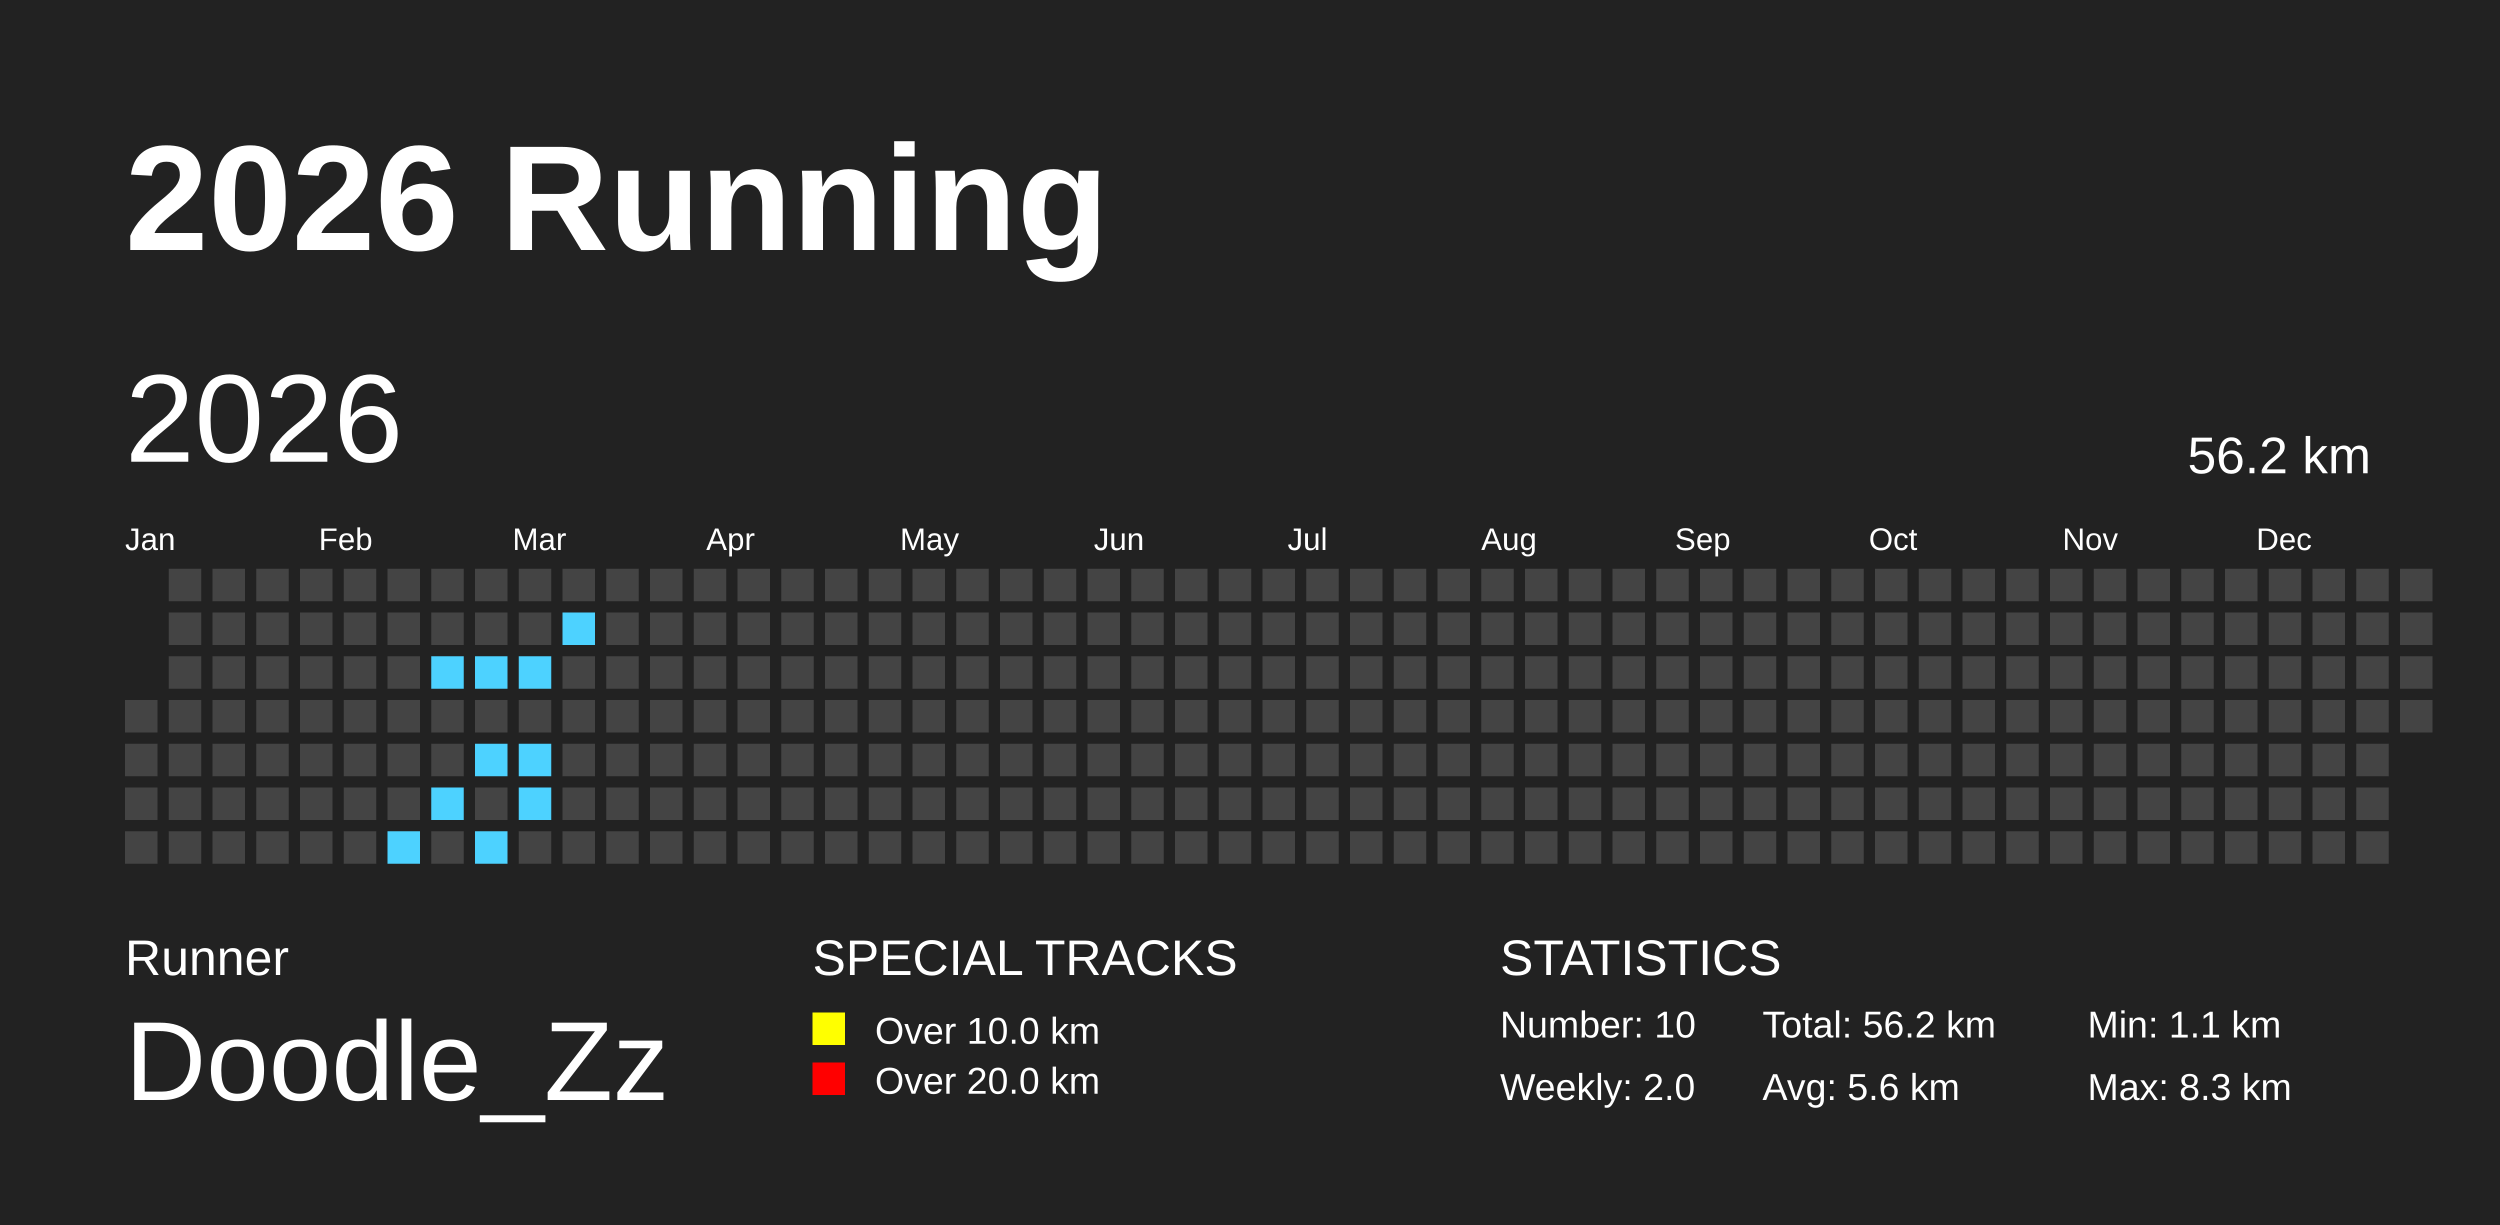
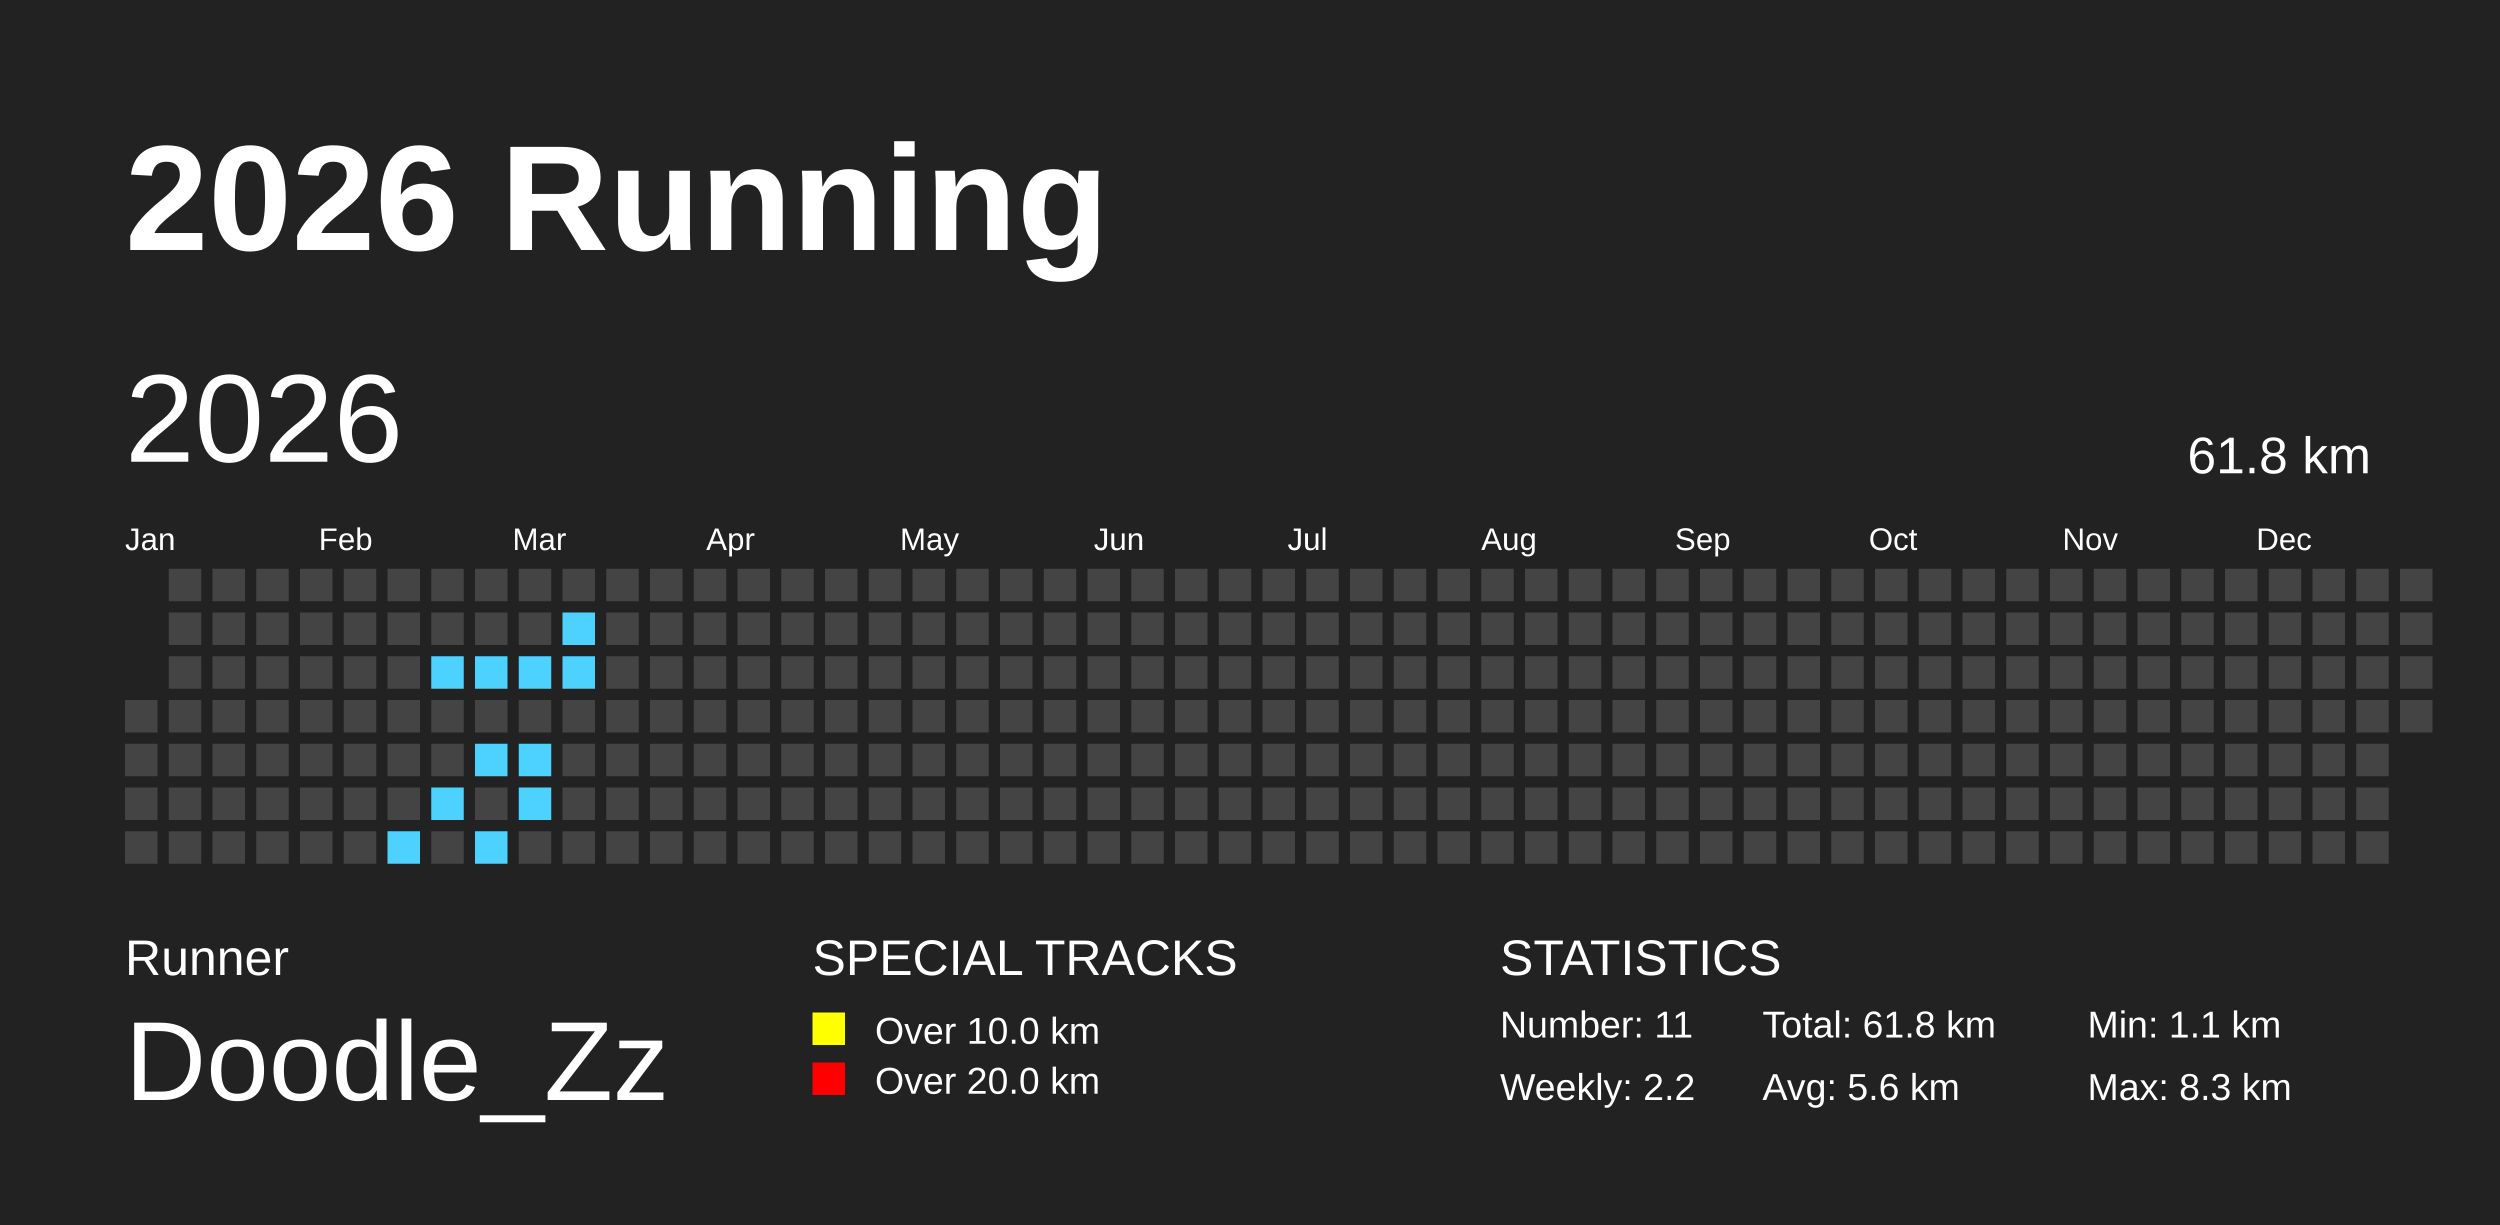
<svg xmlns="http://www.w3.org/2000/svg" baseProfile="full" height="98mm" version="1.1" viewBox="0,0,200,98" width="200mm">
  <defs />
  <rect fill="#222222" height="98" width="200" x="0" y="0" />
  <text fill="#FFFFFF" style="font-size:12px; font-family:Arial; font-weight:bold;" x="10" y="20">2026 Running</text>
  <text fill="#FFFFFF" style="font-size:4px; font-family:Arial" x="10" y="78">Runner</text>
  <text fill="#FFFFFF" style="font-size:9px; font-family:Arial" x="10" y="88">Doodle_Zz</text>
  <text fill="#FFFFFF" style="font-size:4px; font-family:Arial" x="65" y="78">SPECIAL TRACKS</text>
  <rect fill="yellow" height="2.6" width="2.6" x="65" y="81" />
  <text fill="#FFFFFF" style="font-size:3px; font-family:Arial" x="70" y="83.5">Over 10.0 km</text>
  <rect fill="red" height="2.6" width="2.6" x="65" y="85" />
  <text fill="#FFFFFF" style="font-size:3px; font-family:Arial" x="70" y="87.5">Over 20.0 km</text>
  <text fill="#FFFFFF" style="font-size:4px; font-family:Arial" x="120" y="78">STATISTICS</text>
-   <text fill="#FFFFFF" style="font-size:3px; font-family:Arial" x="120" y="83">Number: 10</text>
-   <text fill="#FFFFFF" style="font-size:3px; font-family:Arial" x="120" y="88">Weekly: 2.0</text>
-   <text fill="#FFFFFF" style="font-size:3px; font-family:Arial" x="141" y="83">Total: 56.2 km</text>
+   <text fill="#FFFFFF" style="font-size:3px; font-family:Arial" x="120" y="83">Number: 11</text>
+   <text fill="#FFFFFF" style="font-size:3px; font-family:Arial" x="120" y="88">Weekly: 2.2</text>
+   <text fill="#FFFFFF" style="font-size:3px; font-family:Arial" x="141" y="83">Total: 61.8 km</text>
  <text fill="#FFFFFF" style="font-size:3px; font-family:Arial" x="141" y="88">Avg: 5.6 km</text>
  <text fill="#FFFFFF" style="font-size:3px; font-family:Arial" x="167" y="83">Min: 1.1 km</text>
  <text fill="#FFFFFF" style="font-size:3px; font-family:Arial" x="167" y="88">Max: 8.3 km</text>
  <text dominant-baseline="hanging" fill="#FFFFFF" style="font-size:10.0px; font-family:Arial;" x="10" y="30">2026</text>
-   <text dominant-baseline="hanging" fill="#FFFFFF" style="font-size:4.125px; font-family:Arial;" x="175" y="35">56.2 km</text>
+   <text dominant-baseline="hanging" fill="#FFFFFF" style="font-size:4.125px; font-family:Arial;" x="175" y="35">61.8 km</text>
  <text fill="#FFFFFF" style="font-size:2.5px; font-family:Arial" x="10.0" y="44">Jan</text>
  <text fill="#FFFFFF" style="font-size:2.5px; font-family:Arial" x="25.5" y="44">Feb</text>
  <text fill="#FFFFFF" style="font-size:2.5px; font-family:Arial" x="41.0" y="44">Mar</text>
  <text fill="#FFFFFF" style="font-size:2.5px; font-family:Arial" x="56.5" y="44">Apr</text>
  <text fill="#FFFFFF" style="font-size:2.5px; font-family:Arial" x="72.0" y="44">May</text>
  <text fill="#FFFFFF" style="font-size:2.5px; font-family:Arial" x="87.5" y="44">Jun</text>
  <text fill="#FFFFFF" style="font-size:2.5px; font-family:Arial" x="103.0" y="44">Jul</text>
  <text fill="#FFFFFF" style="font-size:2.5px; font-family:Arial" x="118.5" y="44">Aug</text>
  <text fill="#FFFFFF" style="font-size:2.5px; font-family:Arial" x="134.0" y="44">Sep</text>
  <text fill="#FFFFFF" style="font-size:2.5px; font-family:Arial" x="149.5" y="44">Oct</text>
  <text fill="#FFFFFF" style="font-size:2.5px; font-family:Arial" x="165.0" y="44">Nov</text>
  <text fill="#FFFFFF" style="font-size:2.5px; font-family:Arial" x="180.5" y="44">Dec</text>
  <rect fill="#444444" height="2.6" width="2.6" x="10.0" y="56.0" />
  <rect fill="#444444" height="2.6" width="2.6" x="10.0" y="59.5" />
  <rect fill="#444444" height="2.6" width="2.6" x="10.0" y="63.0" />
  <rect fill="#444444" height="2.6" width="2.6" x="10.0" y="66.5" />
  <rect fill="#444444" height="2.6" width="2.6" x="13.5" y="45.5" />
  <rect fill="#444444" height="2.6" width="2.6" x="13.5" y="49.0" />
  <rect fill="#444444" height="2.6" width="2.6" x="13.5" y="52.5" />
  <rect fill="#444444" height="2.6" width="2.6" x="13.5" y="56.0" />
  <rect fill="#444444" height="2.6" width="2.6" x="13.5" y="59.5" />
  <rect fill="#444444" height="2.6" width="2.6" x="13.5" y="63.0" />
  <rect fill="#444444" height="2.6" width="2.6" x="13.5" y="66.5" />
  <rect fill="#444444" height="2.6" width="2.6" x="17.0" y="45.5" />
  <rect fill="#444444" height="2.6" width="2.6" x="17.0" y="49.0" />
  <rect fill="#444444" height="2.6" width="2.6" x="17.0" y="52.5" />
  <rect fill="#444444" height="2.6" width="2.6" x="17.0" y="56.0" />
  <rect fill="#444444" height="2.6" width="2.6" x="17.0" y="59.5" />
  <rect fill="#444444" height="2.6" width="2.6" x="17.0" y="63.0" />
  <rect fill="#444444" height="2.6" width="2.6" x="17.0" y="66.5" />
  <rect fill="#444444" height="2.6" width="2.6" x="20.5" y="45.5" />
  <rect fill="#444444" height="2.6" width="2.6" x="20.5" y="49.0" />
  <rect fill="#444444" height="2.6" width="2.6" x="20.5" y="52.5" />
  <rect fill="#444444" height="2.6" width="2.6" x="20.5" y="56.0" />
  <rect fill="#444444" height="2.6" width="2.6" x="20.5" y="59.5" />
  <rect fill="#444444" height="2.6" width="2.6" x="20.5" y="63.0" />
  <rect fill="#444444" height="2.6" width="2.6" x="20.5" y="66.5" />
  <rect fill="#444444" height="2.6" width="2.6" x="24.0" y="45.5" />
  <rect fill="#444444" height="2.6" width="2.6" x="24.0" y="49.0" />
  <rect fill="#444444" height="2.6" width="2.6" x="24.0" y="52.5" />
  <rect fill="#444444" height="2.6" width="2.6" x="24.0" y="56.0" />
  <rect fill="#444444" height="2.6" width="2.6" x="24.0" y="59.5" />
  <rect fill="#444444" height="2.6" width="2.6" x="24.0" y="63.0" />
  <rect fill="#444444" height="2.6" width="2.6" x="24.0" y="66.5" />
  <rect fill="#444444" height="2.6" width="2.6" x="27.5" y="45.5" />
  <rect fill="#444444" height="2.6" width="2.6" x="27.5" y="49.0" />
  <rect fill="#444444" height="2.6" width="2.6" x="27.5" y="52.5" />
  <rect fill="#444444" height="2.6" width="2.6" x="27.5" y="56.0" />
  <rect fill="#444444" height="2.6" width="2.6" x="27.5" y="59.5" />
  <rect fill="#444444" height="2.6" width="2.6" x="27.5" y="63.0" />
  <rect fill="#444444" height="2.6" width="2.6" x="27.5" y="66.5" />
  <rect fill="#444444" height="2.6" width="2.6" x="31.0" y="45.5" />
  <rect fill="#444444" height="2.6" width="2.6" x="31.0" y="49.0" />
  <rect fill="#444444" height="2.6" width="2.6" x="31.0" y="52.5" />
  <rect fill="#444444" height="2.6" width="2.6" x="31.0" y="56.0" />
  <rect fill="#444444" height="2.6" width="2.6" x="31.0" y="59.5" />
  <rect fill="#444444" height="2.6" width="2.6" x="31.0" y="63.0" />
  <rect fill="#4DD2FF" height="2.6" width="2.6" x="31.0" y="66.5" />
  <rect fill="#444444" height="2.6" width="2.6" x="34.5" y="45.5" />
  <rect fill="#444444" height="2.6" width="2.6" x="34.5" y="49.0" />
  <rect fill="#4DD2FF" height="2.6" width="2.6" x="34.5" y="52.5" />
  <rect fill="#444444" height="2.6" width="2.6" x="34.5" y="56.0" />
  <rect fill="#444444" height="2.6" width="2.6" x="34.5" y="59.5" />
  <rect fill="#4DD2FF" height="2.6" width="2.6" x="34.5" y="63.0" />
  <rect fill="#444444" height="2.6" width="2.6" x="34.5" y="66.5" />
  <rect fill="#444444" height="2.6" width="2.6" x="38.0" y="45.5" />
  <rect fill="#444444" height="2.6" width="2.6" x="38.0" y="49.0" />
  <rect fill="#4DD2FF" height="2.6" width="2.6" x="38.0" y="52.5" />
  <rect fill="#444444" height="2.6" width="2.6" x="38.0" y="56.0" />
  <rect fill="#4DD2FF" height="2.6" width="2.6" x="38.0" y="59.5" />
  <rect fill="#444444" height="2.6" width="2.6" x="38.0" y="63.0" />
  <rect fill="#4DD2FF" height="2.6" width="2.6" x="38.0" y="66.5" />
  <rect fill="#444444" height="2.6" width="2.6" x="41.5" y="45.5" />
  <rect fill="#444444" height="2.6" width="2.6" x="41.5" y="49.0" />
  <rect fill="#4DD2FF" height="2.6" width="2.6" x="41.5" y="52.5" />
  <rect fill="#444444" height="2.6" width="2.6" x="41.5" y="56.0" />
  <rect fill="#4DD2FF" height="2.6" width="2.6" x="41.5" y="59.5" />
  <rect fill="#4DD2FF" height="2.6" width="2.6" x="41.5" y="63.0" />
  <rect fill="#444444" height="2.6" width="2.6" x="41.5" y="66.5" />
  <rect fill="#444444" height="2.6" width="2.6" x="45.0" y="45.5" />
  <rect fill="#4DD2FF" height="2.6" width="2.6" x="45.0" y="49.0" />
-   <rect fill="#444444" height="2.6" width="2.6" x="45.0" y="52.5" />
+   <rect fill="#4DD2FF" height="2.6" width="2.6" x="45.0" y="52.5" />
  <rect fill="#444444" height="2.6" width="2.6" x="45.0" y="56.0" />
  <rect fill="#444444" height="2.6" width="2.6" x="45.0" y="59.5" />
  <rect fill="#444444" height="2.6" width="2.6" x="45.0" y="63.0" />
  <rect fill="#444444" height="2.6" width="2.6" x="45.0" y="66.5" />
  <rect fill="#444444" height="2.6" width="2.6" x="48.5" y="45.5" />
  <rect fill="#444444" height="2.6" width="2.6" x="48.5" y="49.0" />
  <rect fill="#444444" height="2.6" width="2.6" x="48.5" y="52.5" />
  <rect fill="#444444" height="2.6" width="2.6" x="48.5" y="56.0" />
  <rect fill="#444444" height="2.6" width="2.6" x="48.5" y="59.5" />
  <rect fill="#444444" height="2.6" width="2.6" x="48.5" y="63.0" />
  <rect fill="#444444" height="2.6" width="2.6" x="48.5" y="66.5" />
  <rect fill="#444444" height="2.6" width="2.6" x="52.0" y="45.5" />
  <rect fill="#444444" height="2.6" width="2.6" x="52.0" y="49.0" />
  <rect fill="#444444" height="2.6" width="2.6" x="52.0" y="52.5" />
  <rect fill="#444444" height="2.6" width="2.6" x="52.0" y="56.0" />
  <rect fill="#444444" height="2.6" width="2.6" x="52.0" y="59.5" />
  <rect fill="#444444" height="2.6" width="2.6" x="52.0" y="63.0" />
  <rect fill="#444444" height="2.6" width="2.6" x="52.0" y="66.5" />
  <rect fill="#444444" height="2.6" width="2.6" x="55.5" y="45.5" />
  <rect fill="#444444" height="2.6" width="2.6" x="55.5" y="49.0" />
  <rect fill="#444444" height="2.6" width="2.6" x="55.5" y="52.5" />
  <rect fill="#444444" height="2.6" width="2.6" x="55.5" y="56.0" />
  <rect fill="#444444" height="2.6" width="2.6" x="55.5" y="59.5" />
  <rect fill="#444444" height="2.6" width="2.6" x="55.5" y="63.0" />
  <rect fill="#444444" height="2.6" width="2.6" x="55.5" y="66.5" />
  <rect fill="#444444" height="2.6" width="2.6" x="59.0" y="45.5" />
  <rect fill="#444444" height="2.6" width="2.6" x="59.0" y="49.0" />
  <rect fill="#444444" height="2.6" width="2.6" x="59.0" y="52.5" />
  <rect fill="#444444" height="2.6" width="2.6" x="59.0" y="56.0" />
  <rect fill="#444444" height="2.6" width="2.6" x="59.0" y="59.5" />
  <rect fill="#444444" height="2.6" width="2.6" x="59.0" y="63.0" />
  <rect fill="#444444" height="2.6" width="2.6" x="59.0" y="66.5" />
  <rect fill="#444444" height="2.6" width="2.6" x="62.5" y="45.5" />
  <rect fill="#444444" height="2.6" width="2.6" x="62.5" y="49.0" />
  <rect fill="#444444" height="2.6" width="2.6" x="62.5" y="52.5" />
  <rect fill="#444444" height="2.6" width="2.6" x="62.5" y="56.0" />
  <rect fill="#444444" height="2.6" width="2.6" x="62.5" y="59.5" />
  <rect fill="#444444" height="2.6" width="2.6" x="62.5" y="63.0" />
  <rect fill="#444444" height="2.6" width="2.6" x="62.5" y="66.5" />
  <rect fill="#444444" height="2.6" width="2.6" x="66.0" y="45.5" />
  <rect fill="#444444" height="2.6" width="2.6" x="66.0" y="49.0" />
  <rect fill="#444444" height="2.6" width="2.6" x="66.0" y="52.5" />
  <rect fill="#444444" height="2.6" width="2.6" x="66.0" y="56.0" />
  <rect fill="#444444" height="2.6" width="2.6" x="66.0" y="59.5" />
  <rect fill="#444444" height="2.6" width="2.6" x="66.0" y="63.0" />
  <rect fill="#444444" height="2.6" width="2.6" x="66.0" y="66.5" />
  <rect fill="#444444" height="2.6" width="2.6" x="69.5" y="45.5" />
  <rect fill="#444444" height="2.6" width="2.6" x="69.5" y="49.0" />
  <rect fill="#444444" height="2.6" width="2.6" x="69.5" y="52.5" />
  <rect fill="#444444" height="2.6" width="2.6" x="69.5" y="56.0" />
  <rect fill="#444444" height="2.6" width="2.6" x="69.5" y="59.5" />
  <rect fill="#444444" height="2.6" width="2.6" x="69.5" y="63.0" />
  <rect fill="#444444" height="2.6" width="2.6" x="69.5" y="66.5" />
  <rect fill="#444444" height="2.6" width="2.6" x="73.0" y="45.5" />
  <rect fill="#444444" height="2.6" width="2.6" x="73.0" y="49.0" />
  <rect fill="#444444" height="2.6" width="2.6" x="73.0" y="52.5" />
  <rect fill="#444444" height="2.6" width="2.6" x="73.0" y="56.0" />
  <rect fill="#444444" height="2.6" width="2.6" x="73.0" y="59.5" />
  <rect fill="#444444" height="2.6" width="2.6" x="73.0" y="63.0" />
  <rect fill="#444444" height="2.6" width="2.6" x="73.0" y="66.5" />
  <rect fill="#444444" height="2.6" width="2.6" x="76.5" y="45.5" />
  <rect fill="#444444" height="2.6" width="2.6" x="76.5" y="49.0" />
  <rect fill="#444444" height="2.6" width="2.6" x="76.5" y="52.5" />
  <rect fill="#444444" height="2.6" width="2.6" x="76.5" y="56.0" />
  <rect fill="#444444" height="2.6" width="2.6" x="76.5" y="59.5" />
  <rect fill="#444444" height="2.6" width="2.6" x="76.5" y="63.0" />
  <rect fill="#444444" height="2.6" width="2.6" x="76.5" y="66.5" />
  <rect fill="#444444" height="2.6" width="2.6" x="80.0" y="45.5" />
  <rect fill="#444444" height="2.6" width="2.6" x="80.0" y="49.0" />
  <rect fill="#444444" height="2.6" width="2.6" x="80.0" y="52.5" />
  <rect fill="#444444" height="2.6" width="2.6" x="80.0" y="56.0" />
  <rect fill="#444444" height="2.6" width="2.6" x="80.0" y="59.5" />
  <rect fill="#444444" height="2.6" width="2.6" x="80.0" y="63.0" />
  <rect fill="#444444" height="2.6" width="2.6" x="80.0" y="66.5" />
  <rect fill="#444444" height="2.6" width="2.6" x="83.5" y="45.5" />
  <rect fill="#444444" height="2.6" width="2.6" x="83.5" y="49.0" />
  <rect fill="#444444" height="2.6" width="2.6" x="83.5" y="52.5" />
  <rect fill="#444444" height="2.6" width="2.6" x="83.5" y="56.0" />
  <rect fill="#444444" height="2.6" width="2.6" x="83.5" y="59.5" />
  <rect fill="#444444" height="2.6" width="2.6" x="83.5" y="63.0" />
  <rect fill="#444444" height="2.6" width="2.6" x="83.5" y="66.5" />
  <rect fill="#444444" height="2.6" width="2.6" x="87.0" y="45.5" />
  <rect fill="#444444" height="2.6" width="2.6" x="87.0" y="49.0" />
  <rect fill="#444444" height="2.6" width="2.6" x="87.0" y="52.5" />
  <rect fill="#444444" height="2.6" width="2.6" x="87.0" y="56.0" />
  <rect fill="#444444" height="2.6" width="2.6" x="87.0" y="59.5" />
  <rect fill="#444444" height="2.6" width="2.6" x="87.0" y="63.0" />
  <rect fill="#444444" height="2.6" width="2.6" x="87.0" y="66.5" />
  <rect fill="#444444" height="2.6" width="2.6" x="90.5" y="45.5" />
  <rect fill="#444444" height="2.6" width="2.6" x="90.5" y="49.0" />
  <rect fill="#444444" height="2.6" width="2.6" x="90.5" y="52.5" />
  <rect fill="#444444" height="2.6" width="2.6" x="90.5" y="56.0" />
  <rect fill="#444444" height="2.6" width="2.6" x="90.5" y="59.5" />
  <rect fill="#444444" height="2.6" width="2.6" x="90.5" y="63.0" />
  <rect fill="#444444" height="2.6" width="2.6" x="90.5" y="66.5" />
  <rect fill="#444444" height="2.6" width="2.6" x="94.0" y="45.5" />
  <rect fill="#444444" height="2.6" width="2.6" x="94.0" y="49.0" />
  <rect fill="#444444" height="2.6" width="2.6" x="94.0" y="52.5" />
  <rect fill="#444444" height="2.6" width="2.6" x="94.0" y="56.0" />
  <rect fill="#444444" height="2.6" width="2.6" x="94.0" y="59.5" />
  <rect fill="#444444" height="2.6" width="2.6" x="94.0" y="63.0" />
  <rect fill="#444444" height="2.6" width="2.6" x="94.0" y="66.5" />
  <rect fill="#444444" height="2.6" width="2.6" x="97.5" y="45.5" />
  <rect fill="#444444" height="2.6" width="2.6" x="97.5" y="49.0" />
  <rect fill="#444444" height="2.6" width="2.6" x="97.5" y="52.5" />
  <rect fill="#444444" height="2.6" width="2.6" x="97.5" y="56.0" />
  <rect fill="#444444" height="2.6" width="2.6" x="97.5" y="59.5" />
  <rect fill="#444444" height="2.6" width="2.6" x="97.5" y="63.0" />
  <rect fill="#444444" height="2.6" width="2.6" x="97.5" y="66.5" />
  <rect fill="#444444" height="2.6" width="2.6" x="101.0" y="45.5" />
  <rect fill="#444444" height="2.6" width="2.6" x="101.0" y="49.0" />
  <rect fill="#444444" height="2.6" width="2.6" x="101.0" y="52.5" />
  <rect fill="#444444" height="2.6" width="2.6" x="101.0" y="56.0" />
  <rect fill="#444444" height="2.6" width="2.6" x="101.0" y="59.5" />
  <rect fill="#444444" height="2.6" width="2.6" x="101.0" y="63.0" />
  <rect fill="#444444" height="2.6" width="2.6" x="101.0" y="66.5" />
  <rect fill="#444444" height="2.6" width="2.6" x="104.5" y="45.5" />
  <rect fill="#444444" height="2.6" width="2.6" x="104.5" y="49.0" />
  <rect fill="#444444" height="2.6" width="2.6" x="104.5" y="52.5" />
  <rect fill="#444444" height="2.6" width="2.6" x="104.5" y="56.0" />
  <rect fill="#444444" height="2.6" width="2.6" x="104.5" y="59.5" />
  <rect fill="#444444" height="2.6" width="2.6" x="104.5" y="63.0" />
  <rect fill="#444444" height="2.6" width="2.6" x="104.5" y="66.5" />
  <rect fill="#444444" height="2.6" width="2.6" x="108.0" y="45.5" />
  <rect fill="#444444" height="2.6" width="2.6" x="108.0" y="49.0" />
  <rect fill="#444444" height="2.6" width="2.6" x="108.0" y="52.5" />
  <rect fill="#444444" height="2.6" width="2.6" x="108.0" y="56.0" />
  <rect fill="#444444" height="2.6" width="2.6" x="108.0" y="59.5" />
  <rect fill="#444444" height="2.6" width="2.6" x="108.0" y="63.0" />
  <rect fill="#444444" height="2.6" width="2.6" x="108.0" y="66.5" />
  <rect fill="#444444" height="2.6" width="2.6" x="111.5" y="45.5" />
  <rect fill="#444444" height="2.6" width="2.6" x="111.5" y="49.0" />
  <rect fill="#444444" height="2.6" width="2.6" x="111.5" y="52.5" />
  <rect fill="#444444" height="2.6" width="2.6" x="111.5" y="56.0" />
  <rect fill="#444444" height="2.6" width="2.6" x="111.5" y="59.5" />
  <rect fill="#444444" height="2.6" width="2.6" x="111.5" y="63.0" />
  <rect fill="#444444" height="2.6" width="2.6" x="111.5" y="66.5" />
  <rect fill="#444444" height="2.6" width="2.6" x="115.0" y="45.5" />
  <rect fill="#444444" height="2.6" width="2.6" x="115.0" y="49.0" />
  <rect fill="#444444" height="2.6" width="2.6" x="115.0" y="52.5" />
  <rect fill="#444444" height="2.6" width="2.6" x="115.0" y="56.0" />
  <rect fill="#444444" height="2.6" width="2.6" x="115.0" y="59.5" />
  <rect fill="#444444" height="2.6" width="2.6" x="115.0" y="63.0" />
  <rect fill="#444444" height="2.6" width="2.6" x="115.0" y="66.5" />
  <rect fill="#444444" height="2.6" width="2.6" x="118.5" y="45.5" />
  <rect fill="#444444" height="2.6" width="2.6" x="118.5" y="49.0" />
  <rect fill="#444444" height="2.6" width="2.6" x="118.5" y="52.5" />
  <rect fill="#444444" height="2.6" width="2.6" x="118.5" y="56.0" />
  <rect fill="#444444" height="2.6" width="2.6" x="118.5" y="59.5" />
  <rect fill="#444444" height="2.6" width="2.6" x="118.5" y="63.0" />
  <rect fill="#444444" height="2.6" width="2.6" x="118.5" y="66.5" />
  <rect fill="#444444" height="2.6" width="2.6" x="122.0" y="45.5" />
  <rect fill="#444444" height="2.6" width="2.6" x="122.0" y="49.0" />
  <rect fill="#444444" height="2.6" width="2.6" x="122.0" y="52.5" />
  <rect fill="#444444" height="2.6" width="2.6" x="122.0" y="56.0" />
  <rect fill="#444444" height="2.6" width="2.6" x="122.0" y="59.5" />
  <rect fill="#444444" height="2.6" width="2.6" x="122.0" y="63.0" />
  <rect fill="#444444" height="2.6" width="2.6" x="122.0" y="66.5" />
  <rect fill="#444444" height="2.6" width="2.6" x="125.5" y="45.5" />
  <rect fill="#444444" height="2.6" width="2.6" x="125.5" y="49.0" />
  <rect fill="#444444" height="2.6" width="2.6" x="125.5" y="52.5" />
  <rect fill="#444444" height="2.6" width="2.6" x="125.5" y="56.0" />
  <rect fill="#444444" height="2.6" width="2.6" x="125.5" y="59.5" />
  <rect fill="#444444" height="2.6" width="2.6" x="125.5" y="63.0" />
  <rect fill="#444444" height="2.6" width="2.6" x="125.5" y="66.5" />
  <rect fill="#444444" height="2.6" width="2.6" x="129.0" y="45.5" />
  <rect fill="#444444" height="2.6" width="2.6" x="129.0" y="49.0" />
  <rect fill="#444444" height="2.6" width="2.6" x="129.0" y="52.5" />
  <rect fill="#444444" height="2.6" width="2.6" x="129.0" y="56.0" />
  <rect fill="#444444" height="2.6" width="2.6" x="129.0" y="59.5" />
  <rect fill="#444444" height="2.6" width="2.6" x="129.0" y="63.0" />
  <rect fill="#444444" height="2.6" width="2.6" x="129.0" y="66.5" />
  <rect fill="#444444" height="2.6" width="2.6" x="132.5" y="45.5" />
  <rect fill="#444444" height="2.6" width="2.6" x="132.5" y="49.0" />
  <rect fill="#444444" height="2.6" width="2.6" x="132.5" y="52.5" />
  <rect fill="#444444" height="2.6" width="2.6" x="132.5" y="56.0" />
  <rect fill="#444444" height="2.6" width="2.6" x="132.5" y="59.5" />
  <rect fill="#444444" height="2.6" width="2.6" x="132.5" y="63.0" />
  <rect fill="#444444" height="2.6" width="2.6" x="132.5" y="66.5" />
  <rect fill="#444444" height="2.6" width="2.6" x="136.0" y="45.5" />
  <rect fill="#444444" height="2.6" width="2.6" x="136.0" y="49.0" />
  <rect fill="#444444" height="2.6" width="2.6" x="136.0" y="52.5" />
  <rect fill="#444444" height="2.6" width="2.6" x="136.0" y="56.0" />
  <rect fill="#444444" height="2.6" width="2.6" x="136.0" y="59.5" />
  <rect fill="#444444" height="2.6" width="2.6" x="136.0" y="63.0" />
  <rect fill="#444444" height="2.6" width="2.6" x="136.0" y="66.5" />
  <rect fill="#444444" height="2.6" width="2.6" x="139.5" y="45.5" />
  <rect fill="#444444" height="2.6" width="2.6" x="139.5" y="49.0" />
  <rect fill="#444444" height="2.6" width="2.6" x="139.5" y="52.5" />
  <rect fill="#444444" height="2.6" width="2.6" x="139.5" y="56.0" />
  <rect fill="#444444" height="2.6" width="2.6" x="139.5" y="59.5" />
  <rect fill="#444444" height="2.6" width="2.6" x="139.5" y="63.0" />
  <rect fill="#444444" height="2.6" width="2.6" x="139.5" y="66.5" />
  <rect fill="#444444" height="2.6" width="2.6" x="143.0" y="45.5" />
  <rect fill="#444444" height="2.6" width="2.6" x="143.0" y="49.0" />
  <rect fill="#444444" height="2.6" width="2.6" x="143.0" y="52.5" />
  <rect fill="#444444" height="2.6" width="2.6" x="143.0" y="56.0" />
  <rect fill="#444444" height="2.6" width="2.6" x="143.0" y="59.5" />
  <rect fill="#444444" height="2.6" width="2.6" x="143.0" y="63.0" />
  <rect fill="#444444" height="2.6" width="2.6" x="143.0" y="66.5" />
  <rect fill="#444444" height="2.6" width="2.6" x="146.5" y="45.5" />
  <rect fill="#444444" height="2.6" width="2.6" x="146.5" y="49.0" />
  <rect fill="#444444" height="2.6" width="2.6" x="146.5" y="52.5" />
  <rect fill="#444444" height="2.6" width="2.6" x="146.5" y="56.0" />
  <rect fill="#444444" height="2.6" width="2.6" x="146.5" y="59.5" />
  <rect fill="#444444" height="2.6" width="2.6" x="146.5" y="63.0" />
  <rect fill="#444444" height="2.6" width="2.6" x="146.5" y="66.5" />
  <rect fill="#444444" height="2.6" width="2.6" x="150.0" y="45.5" />
  <rect fill="#444444" height="2.6" width="2.6" x="150.0" y="49.0" />
  <rect fill="#444444" height="2.6" width="2.6" x="150.0" y="52.5" />
  <rect fill="#444444" height="2.6" width="2.6" x="150.0" y="56.0" />
  <rect fill="#444444" height="2.6" width="2.6" x="150.0" y="59.5" />
  <rect fill="#444444" height="2.6" width="2.6" x="150.0" y="63.0" />
  <rect fill="#444444" height="2.6" width="2.6" x="150.0" y="66.5" />
  <rect fill="#444444" height="2.6" width="2.6" x="153.5" y="45.5" />
  <rect fill="#444444" height="2.6" width="2.6" x="153.5" y="49.0" />
  <rect fill="#444444" height="2.6" width="2.6" x="153.5" y="52.5" />
  <rect fill="#444444" height="2.6" width="2.6" x="153.5" y="56.0" />
  <rect fill="#444444" height="2.6" width="2.6" x="153.5" y="59.5" />
  <rect fill="#444444" height="2.6" width="2.6" x="153.5" y="63.0" />
  <rect fill="#444444" height="2.6" width="2.6" x="153.5" y="66.5" />
  <rect fill="#444444" height="2.6" width="2.6" x="157.0" y="45.5" />
  <rect fill="#444444" height="2.6" width="2.6" x="157.0" y="49.0" />
  <rect fill="#444444" height="2.6" width="2.6" x="157.0" y="52.5" />
  <rect fill="#444444" height="2.6" width="2.6" x="157.0" y="56.0" />
  <rect fill="#444444" height="2.6" width="2.6" x="157.0" y="59.5" />
  <rect fill="#444444" height="2.6" width="2.6" x="157.0" y="63.0" />
  <rect fill="#444444" height="2.6" width="2.6" x="157.0" y="66.5" />
  <rect fill="#444444" height="2.6" width="2.6" x="160.5" y="45.5" />
  <rect fill="#444444" height="2.6" width="2.6" x="160.5" y="49.0" />
  <rect fill="#444444" height="2.6" width="2.6" x="160.5" y="52.5" />
  <rect fill="#444444" height="2.6" width="2.6" x="160.5" y="56.0" />
  <rect fill="#444444" height="2.6" width="2.6" x="160.5" y="59.5" />
  <rect fill="#444444" height="2.6" width="2.6" x="160.5" y="63.0" />
  <rect fill="#444444" height="2.6" width="2.6" x="160.5" y="66.5" />
  <rect fill="#444444" height="2.6" width="2.6" x="164.0" y="45.5" />
  <rect fill="#444444" height="2.6" width="2.6" x="164.0" y="49.0" />
  <rect fill="#444444" height="2.6" width="2.6" x="164.0" y="52.5" />
  <rect fill="#444444" height="2.6" width="2.6" x="164.0" y="56.0" />
  <rect fill="#444444" height="2.6" width="2.6" x="164.0" y="59.5" />
  <rect fill="#444444" height="2.6" width="2.6" x="164.0" y="63.0" />
  <rect fill="#444444" height="2.6" width="2.6" x="164.0" y="66.5" />
  <rect fill="#444444" height="2.6" width="2.6" x="167.5" y="45.5" />
  <rect fill="#444444" height="2.6" width="2.6" x="167.5" y="49.0" />
  <rect fill="#444444" height="2.6" width="2.6" x="167.5" y="52.5" />
  <rect fill="#444444" height="2.6" width="2.6" x="167.5" y="56.0" />
  <rect fill="#444444" height="2.6" width="2.6" x="167.5" y="59.5" />
  <rect fill="#444444" height="2.6" width="2.6" x="167.5" y="63.0" />
  <rect fill="#444444" height="2.6" width="2.6" x="167.5" y="66.5" />
  <rect fill="#444444" height="2.6" width="2.6" x="171.0" y="45.5" />
  <rect fill="#444444" height="2.6" width="2.6" x="171.0" y="49.0" />
  <rect fill="#444444" height="2.6" width="2.6" x="171.0" y="52.5" />
  <rect fill="#444444" height="2.6" width="2.6" x="171.0" y="56.0" />
  <rect fill="#444444" height="2.6" width="2.6" x="171.0" y="59.5" />
  <rect fill="#444444" height="2.6" width="2.6" x="171.0" y="63.0" />
  <rect fill="#444444" height="2.6" width="2.6" x="171.0" y="66.5" />
  <rect fill="#444444" height="2.6" width="2.6" x="174.5" y="45.5" />
  <rect fill="#444444" height="2.6" width="2.6" x="174.5" y="49.0" />
  <rect fill="#444444" height="2.6" width="2.6" x="174.5" y="52.5" />
  <rect fill="#444444" height="2.6" width="2.6" x="174.5" y="56.0" />
  <rect fill="#444444" height="2.6" width="2.6" x="174.5" y="59.5" />
  <rect fill="#444444" height="2.6" width="2.6" x="174.5" y="63.0" />
  <rect fill="#444444" height="2.6" width="2.6" x="174.5" y="66.5" />
  <rect fill="#444444" height="2.6" width="2.6" x="178.0" y="45.5" />
  <rect fill="#444444" height="2.6" width="2.6" x="178.0" y="49.0" />
  <rect fill="#444444" height="2.6" width="2.6" x="178.0" y="52.5" />
  <rect fill="#444444" height="2.6" width="2.6" x="178.0" y="56.0" />
  <rect fill="#444444" height="2.6" width="2.6" x="178.0" y="59.5" />
  <rect fill="#444444" height="2.6" width="2.6" x="178.0" y="63.0" />
  <rect fill="#444444" height="2.6" width="2.6" x="178.0" y="66.5" />
  <rect fill="#444444" height="2.6" width="2.6" x="181.5" y="45.5" />
  <rect fill="#444444" height="2.6" width="2.6" x="181.5" y="49.0" />
  <rect fill="#444444" height="2.6" width="2.6" x="181.5" y="52.5" />
  <rect fill="#444444" height="2.6" width="2.6" x="181.5" y="56.0" />
  <rect fill="#444444" height="2.6" width="2.6" x="181.5" y="59.5" />
  <rect fill="#444444" height="2.6" width="2.6" x="181.5" y="63.0" />
  <rect fill="#444444" height="2.6" width="2.6" x="181.5" y="66.5" />
  <rect fill="#444444" height="2.6" width="2.6" x="185.0" y="45.5" />
  <rect fill="#444444" height="2.6" width="2.6" x="185.0" y="49.0" />
  <rect fill="#444444" height="2.6" width="2.6" x="185.0" y="52.5" />
  <rect fill="#444444" height="2.6" width="2.6" x="185.0" y="56.0" />
  <rect fill="#444444" height="2.6" width="2.6" x="185.0" y="59.5" />
  <rect fill="#444444" height="2.6" width="2.6" x="185.0" y="63.0" />
  <rect fill="#444444" height="2.6" width="2.6" x="185.0" y="66.5" />
  <rect fill="#444444" height="2.6" width="2.6" x="188.5" y="45.5" />
  <rect fill="#444444" height="2.6" width="2.6" x="188.5" y="49.0" />
  <rect fill="#444444" height="2.6" width="2.6" x="188.5" y="52.5" />
  <rect fill="#444444" height="2.6" width="2.6" x="188.5" y="56.0" />
  <rect fill="#444444" height="2.6" width="2.6" x="188.5" y="59.5" />
  <rect fill="#444444" height="2.6" width="2.6" x="188.5" y="63.0" />
  <rect fill="#444444" height="2.6" width="2.6" x="188.5" y="66.5" />
  <rect fill="#444444" height="2.6" width="2.6" x="192.0" y="45.5" />
  <rect fill="#444444" height="2.6" width="2.6" x="192.0" y="49.0" />
  <rect fill="#444444" height="2.6" width="2.6" x="192.0" y="52.5" />
  <rect fill="#444444" height="2.6" width="2.6" x="192.0" y="56.0" />
</svg>
